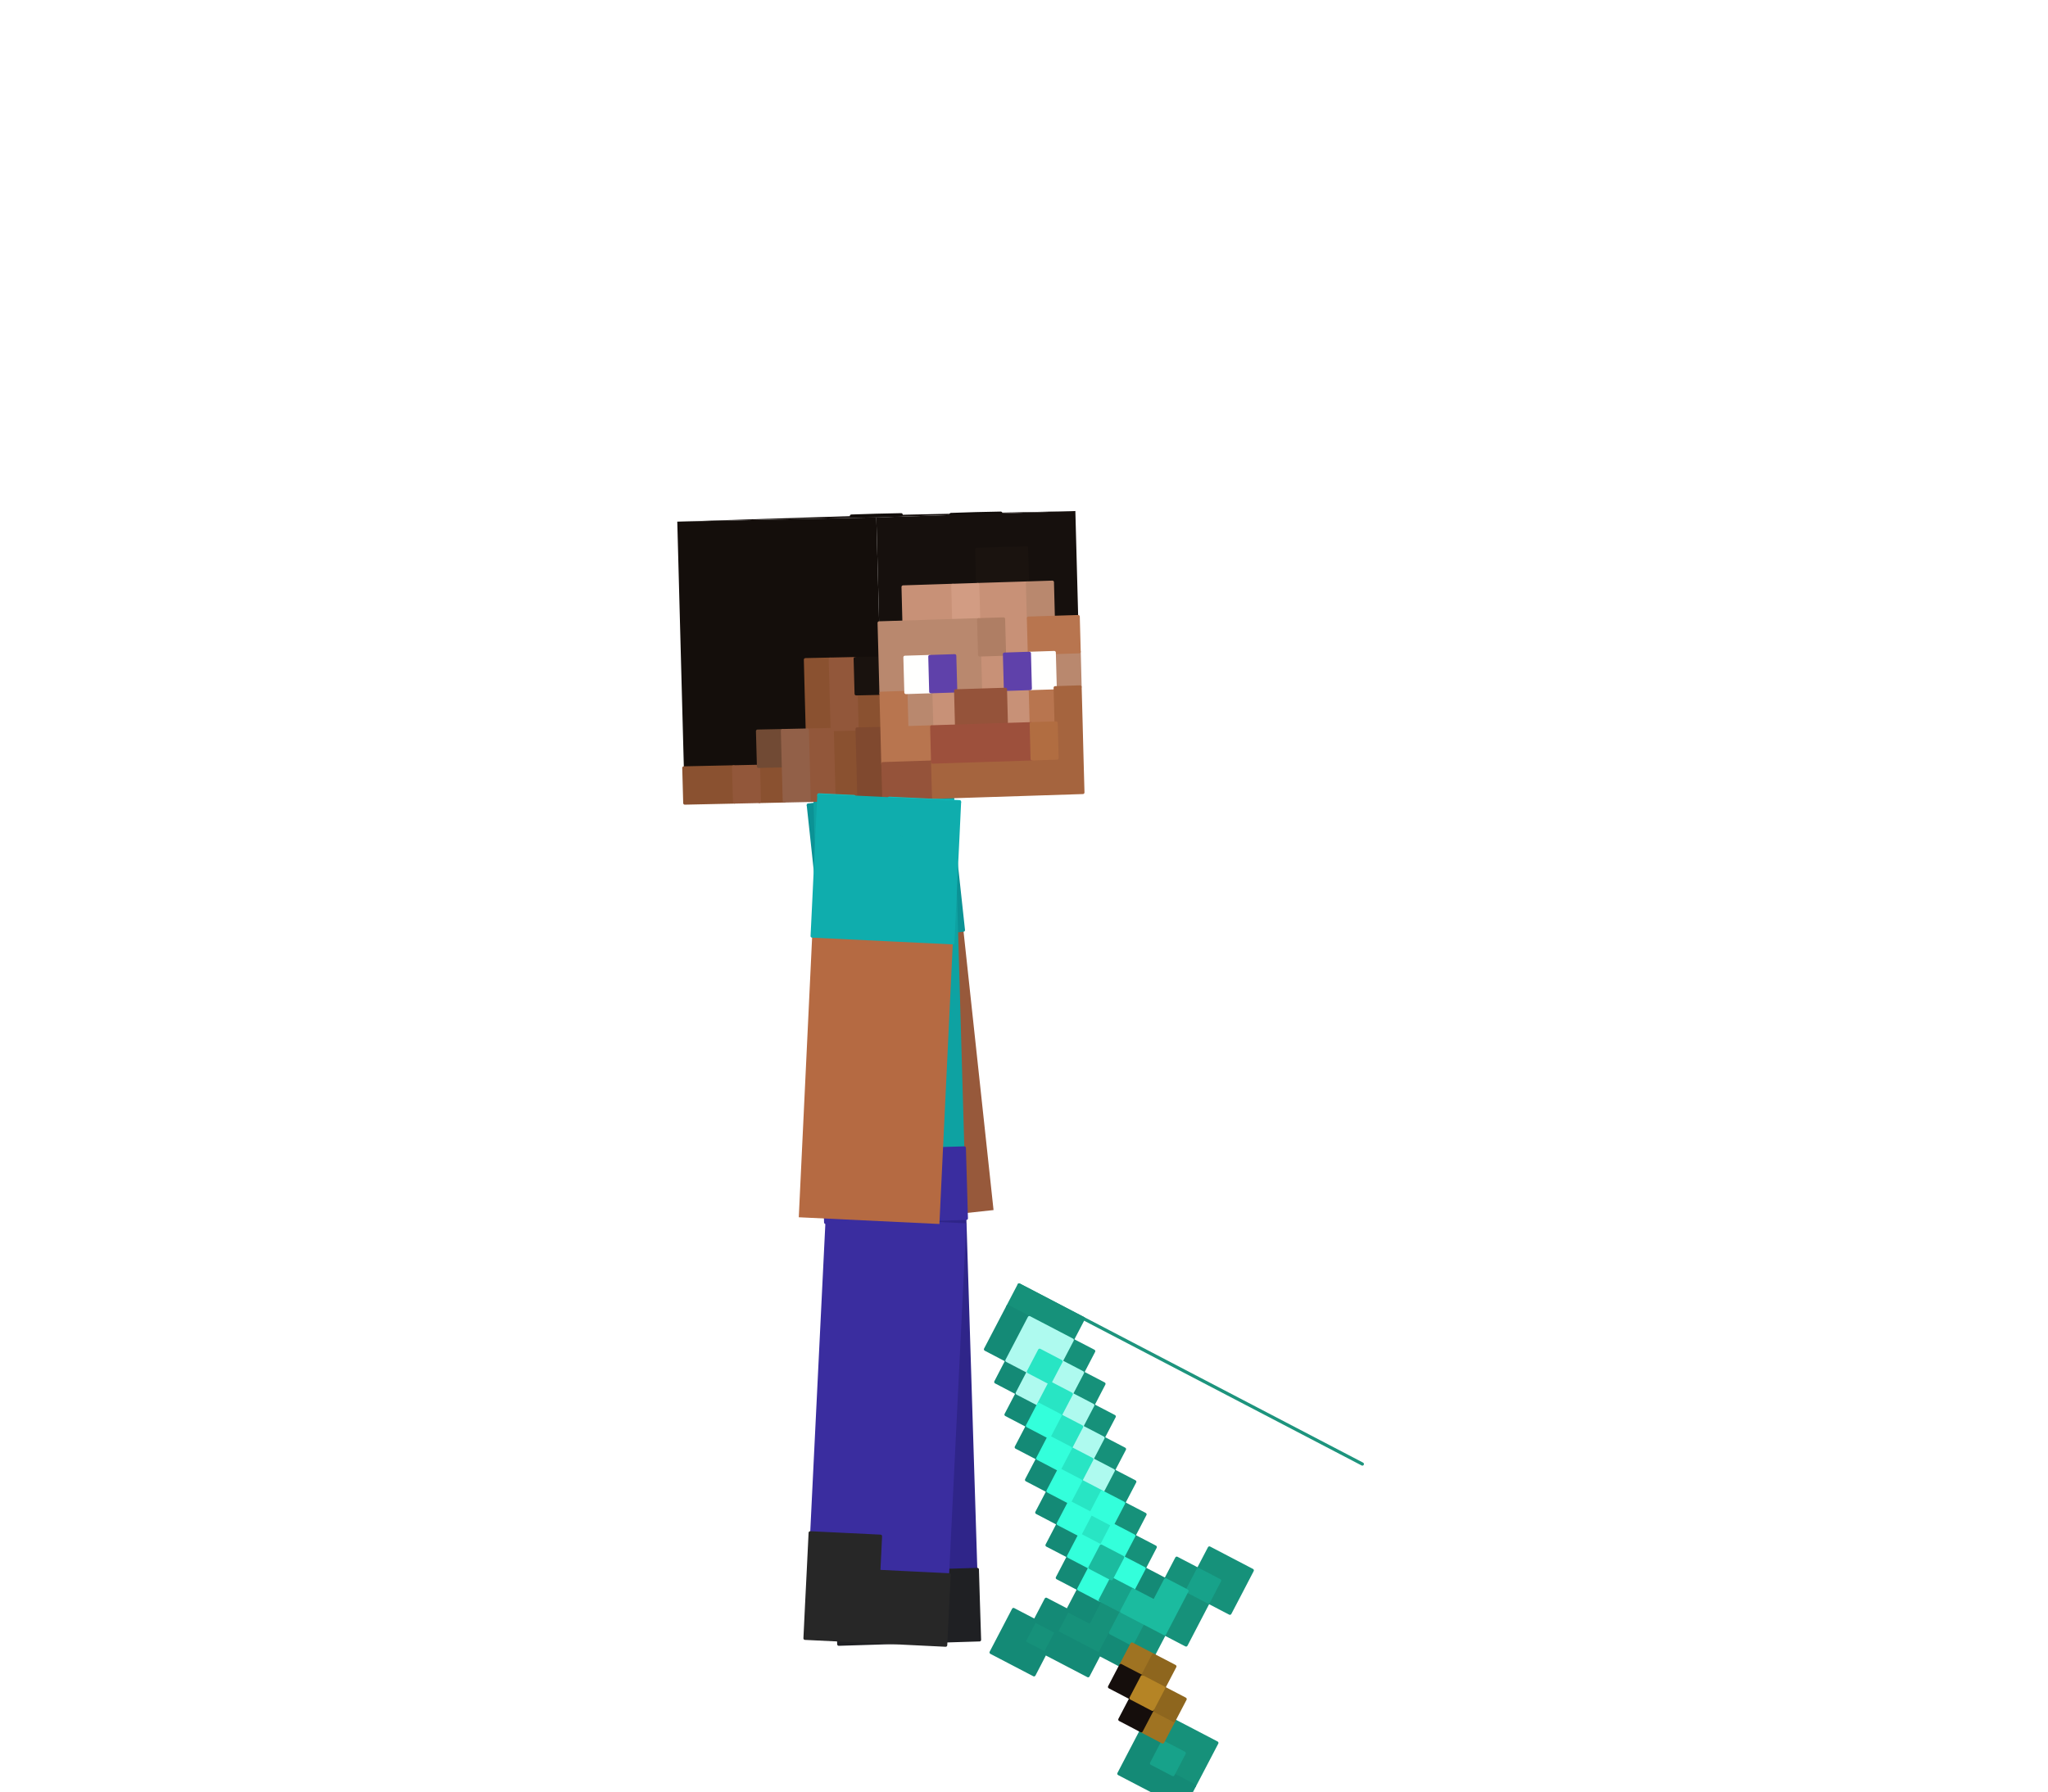
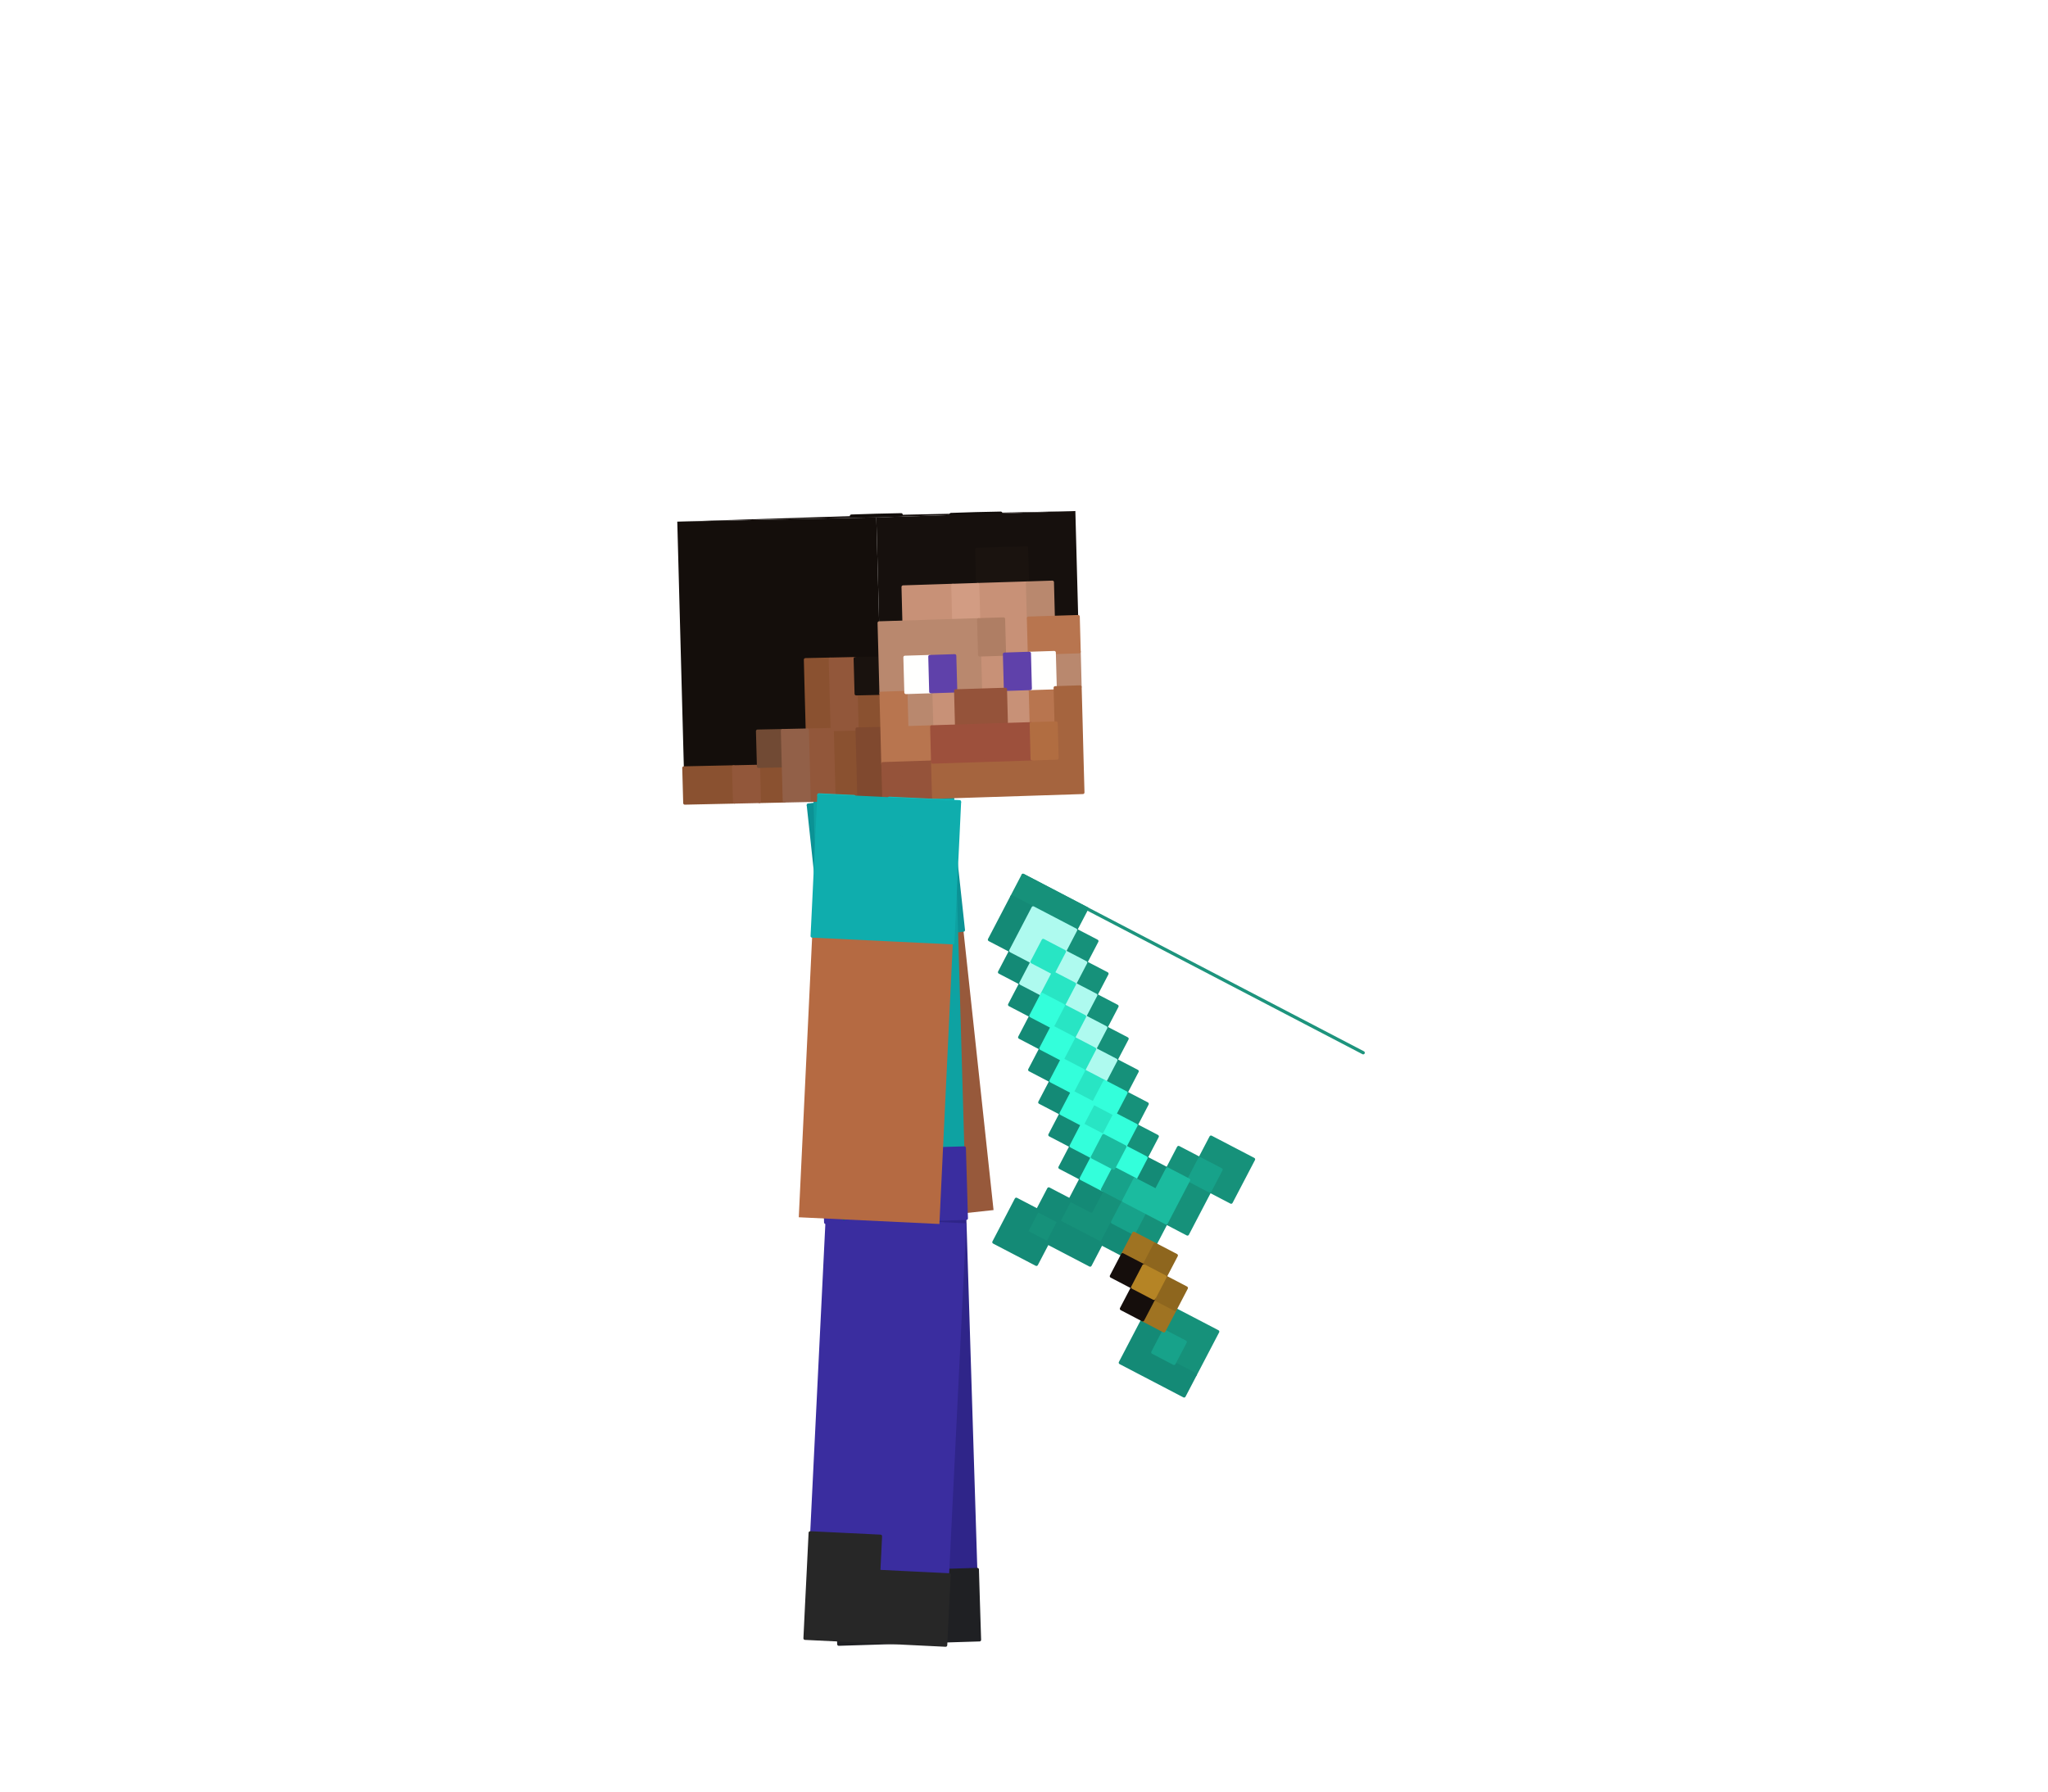
<svg xmlns="http://www.w3.org/2000/svg" viewBox="0 0 384 336" width="384" height="336" role="img" aria-labelledby="swing-7-title">
  <g id="steve">
    <g id="arm-left" aria-label="Left arm">
      <g class="face" data-face="top">
        <path fill="#0db7bb" d="M151.56 151.02L151.56 150.98L177.81 148.15L177.81 148.19Z" />
        <path fill="#0da3a6" stroke="#0da3a6" stroke-width=".6" stroke-linejoin="round" d="M151.56 151.02L151.56 151.01L158.12 150.31L158.12 150.32ZM151.56 150.99L151.56 150.98L158.12 150.28L158.12 150.29ZM164.68 149.61L164.68 149.6L171.25 148.89L171.25 148.9ZM171.25 148.9L171.25 148.89L177.81 148.18L177.81 148.19ZM171.25 148.87L171.25 148.86L177.81 148.15L177.81 148.16Z" />
      </g>
      <g class="face" data-face="nx">
        <path fill="#97593b" d="M151.56 151.02L177.81 148.19L186.29 226.94L160.05 229.77Z" />
        <path fill="#0b9295" stroke="#0b9295" stroke-width=".6" stroke-linejoin="round" d="M151.56 151.02L177.81 148.19L178.51 154.76L152.27 157.59ZM152.27 157.59L178.51 154.76L179.22 161.32L152.97 164.15ZM152.97 164.15L179.22 161.32L179.93 167.88L153.68 170.71ZM153.68 170.71L179.93 167.88L180.64 174.44L154.39 177.27Z" />
      </g>
    </g>
    <g id="leg-left" aria-label="Left leg">
      <g class="face" data-face="nx">
        <path fill="#2f2589" d="M154.81 229.2L181.19 228.38L183.66 307.54L157.27 308.36Z" />
        <path fill="#1f2023" stroke="#1f2023" stroke-width=".6" stroke-linejoin="round" d="M156.65 288.57L169.85 288.16L170.05 294.75L156.86 295.16ZM156.86 295.16L183.25 294.34L183.45 300.94L157.06 301.76ZM157.06 301.76L183.45 300.94L183.66 307.54L157.27 308.36Z" />
-       </g>
-     </g>
-     <g id="held-sword" aria-label="Diamond sword">
-       <g class="face" data-face="back">
-         <path fill="#10695f" stroke="#10695f" stroke-width=".6" stroke-linejoin="round" d="M163.79 293.26L163.79 293.28L161.69 297.31L161.69 297.29ZM161.69 297.29L161.69 297.31L159.59 301.33L159.59 301.31Z" />
-         <path fill="#0e645c" stroke="#0e645c" stroke-width=".6" stroke-linejoin="round" d="M159.59 301.31L159.59 301.33L157.5 305.35L157.5 305.33Z" />
-       </g>
-       <g class="face" data-face="top">
-         <path fill="#1d947d" stroke="#1d947d" stroke-width=".6" stroke-linejoin="round" d="M191.08 240.99L191.08 240.98L255.44 274.57L255.44 274.57Z" />
-       </g>
-       <g class="face" data-face="nx">
-         <path fill="#16917a" stroke="#16917a" stroke-width=".6" stroke-linejoin="round" d="M191.08 240.99L203.15 247.28L201.05 251.31L188.98 245.01ZM201.05 251.31L205.07 253.4L202.97 257.43L198.95 255.33ZM202.97 257.43L206.99 259.53L204.9 263.55L200.87 261.45ZM204.9 263.55L208.92 265.65L206.82 269.67L202.8 267.57ZM206.82 269.67L210.84 271.77L208.74 275.79L204.72 273.69ZM208.74 275.79L212.77 277.89L210.67 281.91L206.64 279.82ZM210.67 281.91L214.69 284.01L212.59 288.04L208.57 285.94ZM226.76 290.31L234.8 294.51L232.71 298.53L224.66 294.33ZM212.59 288.04L216.61 290.14L214.52 294.16L210.49 292.06ZM220.64 292.23L224.66 294.33L222.56 298.36L218.54 296.26ZM228.68 296.43L232.71 298.53L230.61 302.55L226.58 300.45ZM222.56 298.36L226.58 300.45L224.48 304.48L220.46 302.38ZM220.46 302.38L224.48 304.48L222.39 308.5L218.36 306.4ZM206.29 300.11L210.32 302.2L208.22 306.23L204.2 304.13ZM214.34 304.3L218.36 306.4L216.26 310.42L212.24 308.33ZM200.17 302.03L208.22 306.23L206.12 310.25L198.07 306.05ZM194.05 303.95L198.07 306.05L195.97 310.07L191.95 307.98ZM220.11 322.67L228.16 326.87L226.06 330.89L218.01 326.69ZM222.04 328.79L226.06 330.89L223.96 334.91L219.94 332.81Z" />
-         <path fill="#148a76" stroke="#148a76" stroke-width=".6" stroke-linejoin="round" d="M188.98 245.01L193 247.11L190.9 251.13L186.88 249.03ZM186.88 249.03L190.9 251.13L188.8 255.15L184.78 253.05ZM188.8 255.15L192.83 257.25L190.73 261.28L186.71 259.18ZM190.73 261.28L194.75 263.37L192.65 267.4L188.63 265.3ZM192.65 267.4L196.67 269.5L194.58 273.52L190.55 271.42ZM194.58 273.52L198.6 275.62L196.5 279.64L192.48 277.54ZM196.5 279.64L200.52 281.74L198.42 285.76L194.4 283.66ZM198.42 285.76L202.45 287.86L200.35 291.88L196.32 289.79ZM214.52 294.16L218.54 296.26L216.44 300.28L212.42 298.18ZM200.35 291.88L204.37 293.98L202.27 298.01L198.25 295.91ZM202.27 298.01L206.29 300.11L204.2 304.13L200.17 302.03ZM196.15 299.93L200.17 302.03L198.07 306.05L194.05 303.95ZM208.22 306.23L212.24 308.33L210.14 312.35L206.12 310.25ZM190.03 301.85L194.05 303.95L191.95 307.98L187.93 305.88ZM198.07 306.05L206.12 310.25L204.02 314.27L195.97 310.07ZM187.93 305.88L195.97 310.07L193.88 314.1L185.83 309.9ZM213.99 324.59L218.01 326.69L215.91 330.71L211.89 328.61ZM211.89 328.61L223.96 334.91L221.86 338.93L209.79 332.64Z" />
-         <path fill="#aefaef" stroke="#aefaef" stroke-width=".6" stroke-linejoin="round" d="M193 247.11L201.05 251.31L198.95 255.33L190.9 251.13ZM190.9 251.13L194.93 253.23L192.83 257.25L188.8 255.15ZM198.95 255.33L202.97 257.43L200.87 261.45L196.85 259.35ZM192.83 257.25L196.85 259.35L194.75 263.37L190.73 261.28ZM200.87 261.45L204.9 263.55L202.8 267.57L198.77 265.47ZM202.8 267.57L206.82 269.67L204.72 273.69L200.7 271.6ZM204.72 273.69L208.74 275.79L206.64 279.82L202.62 277.72Z" />
-         <path fill="#28e5c4" stroke="#28e5c4" stroke-width=".6" stroke-linejoin="round" d="M194.93 253.23L198.95 255.33L196.85 259.35L192.83 257.25ZM196.85 259.35L200.87 261.45L198.77 265.47L194.75 263.37ZM198.77 265.47L202.8 267.57L200.7 271.6L196.67 269.5ZM200.7 271.6L204.72 273.69L202.62 277.72L198.6 275.62ZM202.62 277.72L206.64 279.82L204.55 283.84L200.52 281.74ZM204.55 283.84L208.57 285.94L206.47 289.96L202.45 287.86Z" />
-         <path fill="#33ffdb" stroke="#33ffdb" stroke-width=".6" stroke-linejoin="round" d="M194.75 263.37L198.77 265.47L196.67 269.5L192.65 267.4ZM196.67 269.5L200.7 271.6L198.6 275.62L194.58 273.52ZM198.6 275.62L202.62 277.72L200.52 281.74L196.5 279.64ZM206.64 279.82L210.67 281.91L208.57 285.94L204.55 283.84ZM200.52 281.74L204.55 283.84L202.45 287.86L198.42 285.76ZM208.57 285.94L212.59 288.04L210.49 292.06L206.47 289.96ZM202.45 287.86L206.47 289.96L204.37 293.98L200.35 291.88ZM210.49 292.06L214.52 294.16L212.42 298.18L208.39 296.08ZM204.37 293.98L208.39 296.08L206.29 300.11L202.27 298.01Z" />
-         <path fill="#17a28a" stroke="#17a28a" stroke-width=".6" stroke-linejoin="round" d="M224.66 294.33L228.68 296.43L226.58 300.45L222.56 298.36ZM208.39 296.08L212.42 298.18L210.32 302.2L206.29 300.11ZM210.32 302.2L214.34 304.3L212.24 308.33L208.22 306.23ZM218.01 326.69L222.04 328.79L219.94 332.81L215.91 330.71Z" />
-         <path fill="#1bbb9f" stroke="#1bbb9f" stroke-width=".6" stroke-linejoin="round" d="M206.47 289.96L210.49 292.06L208.39 296.08L204.37 293.98ZM218.54 296.26L222.56 298.36L220.46 302.38L216.44 300.28ZM212.42 298.18L220.46 302.38L218.36 306.4L210.32 302.2Z" />
-         <path fill="#9f7322" stroke="#9f7322" stroke-width=".6" stroke-linejoin="round" d="M212.24 308.33L216.26 310.42L214.17 314.45L210.14 312.35ZM216.09 320.57L220.11 322.67L218.01 326.69L213.99 324.59Z" />
-         <path fill="#8e661e" stroke="#8e661e" stroke-width=".6" stroke-linejoin="round" d="M216.26 310.42L220.29 312.52L218.19 316.55L214.17 314.45ZM218.19 316.55L222.21 318.65L220.11 322.67L216.09 320.57Z" />
-         <path fill="#150e0c" stroke="#150e0c" stroke-width=".6" stroke-linejoin="round" d="M210.14 312.35L214.17 314.45L212.07 318.47L208.04 316.37ZM212.07 318.47L216.09 320.57L213.99 324.59L209.97 322.49Z" />
-         <path fill="#b58425" stroke="#b58425" stroke-width=".6" stroke-linejoin="round" d="M214.17 314.45L218.19 316.55L216.09 320.57L212.07 318.47Z" />
      </g>
    </g>
    <g id="torso" aria-label="Torso">
      <g class="face" data-face="top">
        <path fill="#9e5833" d="M152.52 150.08L152.52 149.92L178.91 149.16L178.91 149.32Z" />
        <path fill="#11dddd" stroke="#11dddd" stroke-width=".6" stroke-linejoin="round" d="M152.52 150.08L152.52 150.06L159.12 149.87L159.12 149.89ZM152.52 149.94L152.52 149.92L159.12 149.73L159.12 149.75ZM159.12 149.89L159.12 149.87L165.72 149.68L165.72 149.7ZM159.12 149.75L159.12 149.73L165.72 149.54L165.72 149.56ZM165.72 149.7L165.72 149.68L172.31 149.49L172.31 149.51ZM165.72 149.56L165.72 149.54L172.31 149.35L172.31 149.37ZM172.31 149.51L172.31 149.49L178.91 149.3L178.91 149.32ZM172.31 149.37L172.31 149.35L178.91 149.16L178.91 149.18Z" />
      </g>
      <g class="face" data-face="nx">
        <path fill="#0ea2a2" d="M152.52 150.08L178.91 149.32L181.19 228.49L154.81 229.25Z" />
        <path fill="#3a2d9f" stroke="#3a2d9f" stroke-width=".6" stroke-linejoin="round" d="M154.43 216.05L180.81 215.29L181 221.89L154.62 222.65ZM154.62 222.65L181 221.89L181.19 228.49L154.81 229.25Z" />
      </g>
    </g>
    <g id="head" aria-label="Head">
      <g class="face" data-face="top">
        <path fill="#160f0d" d="M126.99 97.83L164.31 96.64L201.63 95.84L164.31 97.03Z" />
        <path fill="#120d0a" stroke="#120d0a" stroke-width=".6" stroke-linejoin="round" d="M159.64 96.79L164.31 96.64L168.97 96.54L164.31 96.69ZM178.31 96.49L182.97 96.34L187.64 96.24L182.97 96.39Z" />
      </g>
      <g class="face" data-face="nx">
        <path fill="#140e0b" d="M126.99 97.83L164.31 97.03L165.72 149.81L128.4 150.61Z" />
        <path fill="#8a5130" stroke="#8a5130" stroke-width=".6" stroke-linejoin="round" d="M151.02 123.72L155.68 123.62L155.86 130.22L151.19 130.32ZM151.19 130.32L155.86 130.22L156.04 136.82L151.37 136.92ZM160.53 130.12L165.19 130.02L165.37 136.62L160.7 136.72ZM156.04 136.82L160.7 136.72L160.88 143.32L156.21 143.42ZM128.22 144.02L137.55 143.82L137.73 150.41L128.4 150.61ZM142.22 143.72L146.88 143.62L147.06 150.21L142.39 150.31ZM156.21 143.42L160.88 143.32L161.05 149.91L156.39 150.01Z" />
        <path fill="#92573a" stroke="#92573a" stroke-width=".6" stroke-linejoin="round" d="M155.68 123.62L160.35 123.52L160.53 130.12L155.86 130.22ZM155.86 130.22L160.53 130.12L160.7 136.72L156.04 136.82ZM151.37 136.92L156.04 136.82L156.21 143.42L151.55 143.52ZM137.55 143.82L142.22 143.72L142.39 150.31L137.73 150.41ZM151.55 143.52L156.21 143.42L156.39 150.01L151.72 150.11Z" />
        <path fill="#19120e" stroke="#19120e" stroke-width=".6" stroke-linejoin="round" d="M160.35 123.52L165.02 123.42L165.19 130.02L160.53 130.12Z" />
        <path fill="#714a34" stroke="#714a34" stroke-width=".6" stroke-linejoin="round" d="M142.04 137.12L146.71 137.02L146.88 143.62L142.22 143.72Z" />
        <path fill="#926048" stroke="#926048" stroke-width=".6" stroke-linejoin="round" d="M146.71 137.02L151.37 136.92L151.55 143.52L146.88 143.62ZM146.88 143.62L151.55 143.52L151.72 150.11L147.06 150.21Z" />
        <path fill="#80492f" stroke="#80492f" stroke-width=".6" stroke-linejoin="round" d="M160.7 136.72L165.37 136.62L165.54 143.22L160.88 143.32ZM160.88 143.32L165.54 143.22L165.72 149.81L161.05 149.91Z" />
      </g>
      <g class="face" data-face="front">
        <path fill="#16100d" d="M164.31 97.03L201.63 95.84L203.04 148.62L165.72 149.81Z" />
        <path fill="#1a130f" stroke="#1a130f" stroke-width=".6" stroke-linejoin="round" d="M183.15 103.03L192.48 102.74L192.65 109.34L183.32 109.63Z" />
        <path fill="#c89177" stroke="#c89177" stroke-width=".6" stroke-linejoin="round" d="M169.33 110.08L178.66 109.78L178.83 116.38L169.5 116.68ZM183.32 109.63L192.65 109.34L192.83 115.93L183.5 116.23ZM188.16 116.08L192.83 115.93L193.01 122.53L188.34 122.68ZM183.68 122.83L188.34 122.68L188.52 129.28L183.85 129.43ZM174.52 129.72L179.19 129.57L179.36 136.17L174.7 136.32ZM188.52 129.28L193.18 129.13L193.36 135.73L188.69 135.87Z" />
        <path fill="#d29c83" stroke="#d29c83" stroke-width=".6" stroke-linejoin="round" d="M178.66 109.78L183.32 109.63L183.5 116.23L178.83 116.38Z" />
        <path fill="#b9886e" stroke="#b9886e" stroke-width=".6" stroke-linejoin="round" d="M192.65 109.34L197.32 109.19L197.49 115.78L192.83 115.93ZM164.84 116.82L183.5 116.23L183.68 122.83L165.02 123.42ZM165.02 123.42L169.68 123.27L169.86 129.87L165.19 130.02ZM179.01 122.98L183.68 122.83L183.85 129.43L179.19 129.57ZM197.67 122.38L202.34 122.23L202.51 128.83L197.85 128.98ZM169.86 129.87L174.52 129.72L174.7 136.32L170.03 136.47Z" />
        <path fill="#af7e64" stroke="#af7e64" stroke-width=".6" stroke-linejoin="round" d="M183.5 116.23L188.16 116.08L188.34 122.68L183.68 122.83Z" />
        <path fill="#b8754f" stroke="#b8754f" stroke-width=".6" stroke-linejoin="round" d="M192.83 115.93L202.16 115.64L202.34 122.23L193.01 122.53ZM165.19 130.02L169.86 129.87L170.03 136.47L165.37 136.62ZM193.18 129.13L197.85 128.98L198.02 135.58L193.36 135.73ZM165.37 136.62L174.7 136.32L174.87 142.92L165.54 143.22Z" />
        <path fill="#fffffe" stroke="#fffffe" stroke-width=".6" stroke-linejoin="round" d="M169.68 123.27L174.35 123.13L174.52 129.72L169.86 129.87ZM193.01 122.53L197.67 122.38L197.85 128.98L193.18 129.13Z" />
        <path fill="#5f41aa" stroke="#5f41aa" stroke-width=".6" stroke-linejoin="round" d="M174.35 123.13L179.01 122.98L179.19 129.57L174.52 129.72ZM188.34 122.68L193.01 122.53L193.18 129.13L188.52 129.28Z" />
        <path fill="#95533a" stroke="#95533a" stroke-width=".6" stroke-linejoin="round" d="M179.19 129.57L188.52 129.28L188.69 135.87L179.36 136.17ZM165.54 143.22L174.87 142.92L175.05 149.52L165.72 149.81Z" />
        <path fill="#a5643e" stroke="#a5643e" stroke-width=".6" stroke-linejoin="round" d="M197.85 128.98L202.51 128.83L202.69 135.43L198.02 135.58ZM198.02 135.58L202.69 135.43L202.86 142.03L198.2 142.17ZM174.87 142.92L202.86 142.03L203.04 148.62L175.05 149.52Z" />
        <path fill="#9d503c" stroke="#9d503c" stroke-width=".6" stroke-linejoin="round" d="M174.7 136.32L193.36 135.73L193.53 142.32L174.87 142.92Z" />
        <path fill="#b16d41" stroke="#b16d41" stroke-width=".6" stroke-linejoin="round" d="M193.36 135.73L198.02 135.58L198.2 142.17L193.53 142.32Z" />
      </g>
    </g>
    <g id="leg-right" aria-label="Right leg">
      <g class="face" data-face="nx">
        <path fill="#3a2d9f" d="M154.82 228.14L181.18 229.43L177.31 308.54L150.94 307.25Z" />
        <path fill="#272727" stroke="#272727" stroke-width=".6" stroke-linejoin="round" d="M151.91 287.47L165.09 288.11L164.77 294.71L151.59 294.06ZM151.59 294.06L177.96 295.35L177.63 301.94L151.26 300.65ZM151.26 300.65L177.63 301.94L177.31 308.54L150.94 307.25Z" />
      </g>
    </g>
+     <g id="held-sword" aria-label="Diamond sword">
+       <g class="face" data-face="back">
+         <path fill="#10695f" stroke="#10695f" stroke-width=".6" stroke-linejoin="round" d="M164.54 216.43L164.54 216.46L162.44 220.48L162.44 220.46ZM162.44 220.46L162.44 220.48L160.34 224.5L160.34 224.48Z" />
+         <path fill="#0e645c" stroke="#0e645c" stroke-width=".6" stroke-linejoin="round" d="M160.34 224.48L160.34 224.5L158.24 228.53L158.24 228.5Z" />
+       </g>
+       <g class="face" data-face="top">
+         <path fill="#1d947d" stroke="#1d947d" stroke-width=".6" stroke-linejoin="round" d="M191.82 164.16L191.82 164.16L255.6 197.43L255.6 197.44Z" />
+       </g>
+       <g class="face" data-face="nx">
+         <path fill="#16917a" stroke="#16917a" stroke-width=".6" stroke-linejoin="round" d="M191.82 164.16L203.78 170.4L201.68 174.42L189.72 168.18ZM201.68 174.42L205.67 176.5L203.57 180.53L199.58 178.45ZM203.57 180.53L207.56 182.61L205.46 186.63L201.47 184.55ZM205.46 186.63L209.44 188.71L207.34 192.73L203.36 190.65ZM207.34 192.73L211.33 194.81L209.23 198.83L205.24 196.75ZM209.23 198.83L213.22 200.91L211.12 204.94L207.13 202.86ZM211.12 204.94L215.1 207.02L213.01 211.04L209.02 208.96ZM227.06 213.26L235.04 217.42L232.94 221.44L224.96 217.28ZM213.01 211.04L216.99 213.12L214.89 217.14L210.91 215.06ZM220.98 215.2L224.96 217.28L222.87 221.3L218.88 219.22ZM228.95 219.36L232.94 221.44L230.84 225.46L226.85 223.38ZM222.87 221.3L226.85 223.38L224.75 227.4L220.77 225.32ZM220.77 225.32L224.75 227.4L222.65 231.43L218.67 229.35ZM206.71 223.11L210.7 225.19L208.6 229.21L204.61 227.13ZM214.68 227.27L218.67 229.35L216.57 233.37L212.58 231.29ZM200.62 225.05L208.6 229.21L206.5 233.23L198.52 229.07ZM194.54 226.99L198.52 229.07L196.43 233.1L192.44 231.02ZM220.34 245.58L228.32 249.74L226.22 253.76L218.24 249.6ZM222.23 251.68L226.22 253.76L224.12 257.78L220.13 255.7Z" />
+         <path fill="#148a76" stroke="#148a76" stroke-width=".6" stroke-linejoin="round" d="M189.72 168.18L193.71 170.26L191.61 174.29L187.62 172.21ZM187.62 172.21L191.61 174.29L189.51 178.31L185.52 176.23ZM189.51 178.31L193.5 180.39L191.4 184.41L187.41 182.33ZM191.4 184.41L195.38 186.49L193.29 190.51L189.3 188.43ZM193.29 190.51L197.27 192.59L195.17 196.62L191.19 194.54ZM195.17 196.62L199.16 198.7L197.06 202.72L193.07 200.64ZM197.06 202.72L201.05 204.8L198.95 208.82L194.96 206.74ZM198.95 208.82L202.93 210.9L200.84 214.93L196.85 212.85ZM214.89 217.14L218.88 219.22L216.78 223.24L212.79 221.16ZM200.84 214.93L204.82 217.01L202.72 221.03L198.74 218.95ZM202.72 221.03L206.71 223.11L204.61 227.13L200.62 225.05ZM196.64 222.97L200.62 225.05L198.52 229.07L194.54 226.99ZM208.6 229.21L212.58 231.29L210.48 235.31L206.5 233.23ZM190.55 224.91L194.54 226.99L192.44 231.02L188.45 228.94ZM198.52 229.07L206.5 233.23L204.4 237.26L196.43 233.1ZM188.45 228.94L196.43 233.1L194.33 237.12L186.35 232.96ZM214.26 247.52L218.24 249.6L216.15 253.62L212.16 251.54ZM212.16 251.54L224.12 257.78L222.02 261.8L210.06 255.56Z" />
+         <path fill="#aefaef" stroke="#aefaef" stroke-width=".6" stroke-linejoin="round" d="M193.71 170.26L201.68 174.42L199.58 178.45L191.61 174.29ZM191.61 174.29L195.6 176.37L193.5 180.39L189.51 178.31ZM199.58 178.45L203.57 180.53L201.47 184.55L197.48 182.47ZM193.5 180.39L197.48 182.47L195.38 186.49L191.4 184.41ZM201.47 184.55L205.46 186.63L203.36 190.65L199.37 188.57ZM203.36 190.65L207.34 192.73L205.24 196.75L201.26 194.67ZM205.24 196.75L209.23 198.83L207.13 202.86L203.15 200.78Z" />
+         <path fill="#28e5c4" stroke="#28e5c4" stroke-width=".6" stroke-linejoin="round" d="M195.6 176.37L199.58 178.45L197.48 182.47L193.5 180.39ZM197.48 182.47L201.47 184.55L199.37 188.57L195.38 186.49ZM199.37 188.57L203.36 190.65L201.26 194.67L197.27 192.59ZM201.26 194.67L205.24 196.75L203.15 200.78L199.16 198.7ZM203.15 200.78L207.13 202.86L205.03 206.88L201.05 204.8ZM205.03 206.88L209.02 208.96L206.92 212.98L202.93 210.9Z" />
+         <path fill="#33ffdb" stroke="#33ffdb" stroke-width=".6" stroke-linejoin="round" d="M195.38 186.49L199.37 188.57L197.27 192.59L193.29 190.51ZM197.27 192.59L201.26 194.67L199.16 198.7L195.17 196.62ZM199.16 198.7L203.15 200.78L201.05 204.8L197.06 202.72ZM207.13 202.86L211.12 204.94L209.02 208.96L205.03 206.88ZM201.05 204.8L205.03 206.88L202.93 210.9L198.95 208.82ZM209.02 208.96L213.01 211.04L210.91 215.06L206.92 212.98ZM202.93 210.9L206.92 212.98L204.82 217.01L200.84 214.93ZM210.91 215.06L214.89 217.14L212.79 221.16L208.81 219.08ZM204.82 217.01L208.81 219.08L206.71 223.11L202.72 221.03Z" />
+         <path fill="#17a28a" stroke="#17a28a" stroke-width=".6" stroke-linejoin="round" d="M224.96 217.28L228.95 219.36L226.85 223.38L222.87 221.3ZM208.81 219.08L212.79 221.16L210.7 225.19L206.71 223.11ZM210.7 225.19L214.68 227.27L212.58 231.29L208.6 229.21ZM218.24 249.6L222.23 251.68L220.13 255.7L216.15 253.62Z" />
+         <path fill="#1bbb9f" stroke="#1bbb9f" stroke-width=".6" stroke-linejoin="round" d="M206.92 212.98L210.91 215.06L208.81 219.08L204.82 217.01ZM218.88 219.22L222.87 221.3L220.77 225.32L216.78 223.24ZM212.79 221.16L220.77 225.32L218.67 229.35L210.7 225.19Z" />
+         <path fill="#9f7322" stroke="#9f7322" stroke-width=".6" stroke-linejoin="round" d="M212.58 231.29L216.57 233.37L214.47 237.39L210.48 235.31ZM216.36 243.5L220.34 245.58L218.24 249.6L214.26 247.52Z" />
+         <path fill="#8e661e" stroke="#8e661e" stroke-width=".6" stroke-linejoin="round" d="M216.57 233.37L220.56 235.45L218.46 239.47L214.47 237.39ZM218.46 239.47L222.44 241.55L220.34 245.58L216.36 243.5Z" />
+         <path fill="#150e0c" stroke="#150e0c" stroke-width=".6" stroke-linejoin="round" d="M210.48 235.31L214.47 237.39L212.37 241.42L208.38 239.34ZM212.37 241.42L216.36 243.5L214.26 247.52L210.27 245.44Z" />
+         <path fill="#b58425" stroke="#b58425" stroke-width=".6" stroke-linejoin="round" d="M214.47 237.39L218.46 239.47L216.36 243.5L212.37 241.42Z" />
+       </g>
+     </g>
    <g id="arm-right" aria-label="Right arm">
      <g class="face" data-face="top">
        <path fill="#14dedd" d="M153.54 149.18L153.54 149.08L179.91 150.34L179.91 150.44Z" />
        <path fill="#13c5c5" stroke="#13c5c5" stroke-width=".6" stroke-linejoin="round" d="M153.54 149.18L153.54 149.15L160.14 149.47L160.14 149.49ZM153.54 149.1L153.54 149.08L160.13 149.39L160.13 149.42ZM166.73 149.73L166.73 149.71L173.32 150.02L173.32 150.05ZM173.32 150.12L173.32 150.1L179.91 150.41L179.91 150.44ZM173.32 150.05L173.32 150.02L179.91 150.34L179.91 150.36Z" />
      </g>
      <g class="face" data-face="nx">
        <path fill="#b56a42" d="M153.54 149.18L179.91 150.44L176.14 229.55L149.77 228.29Z" />
        <path fill="#0fadad" stroke="#0fadad" stroke-width=".6" stroke-linejoin="round" d="M153.54 149.18L179.91 150.44L179.6 157.03L153.23 155.77ZM153.23 155.77L179.6 157.03L179.28 163.62L152.91 162.36ZM152.91 162.36L179.28 163.62L178.97 170.22L152.6 168.96ZM152.6 168.96L178.97 170.22L178.65 176.81L152.28 175.55Z" />
      </g>
    </g>
  </g>
</svg>
